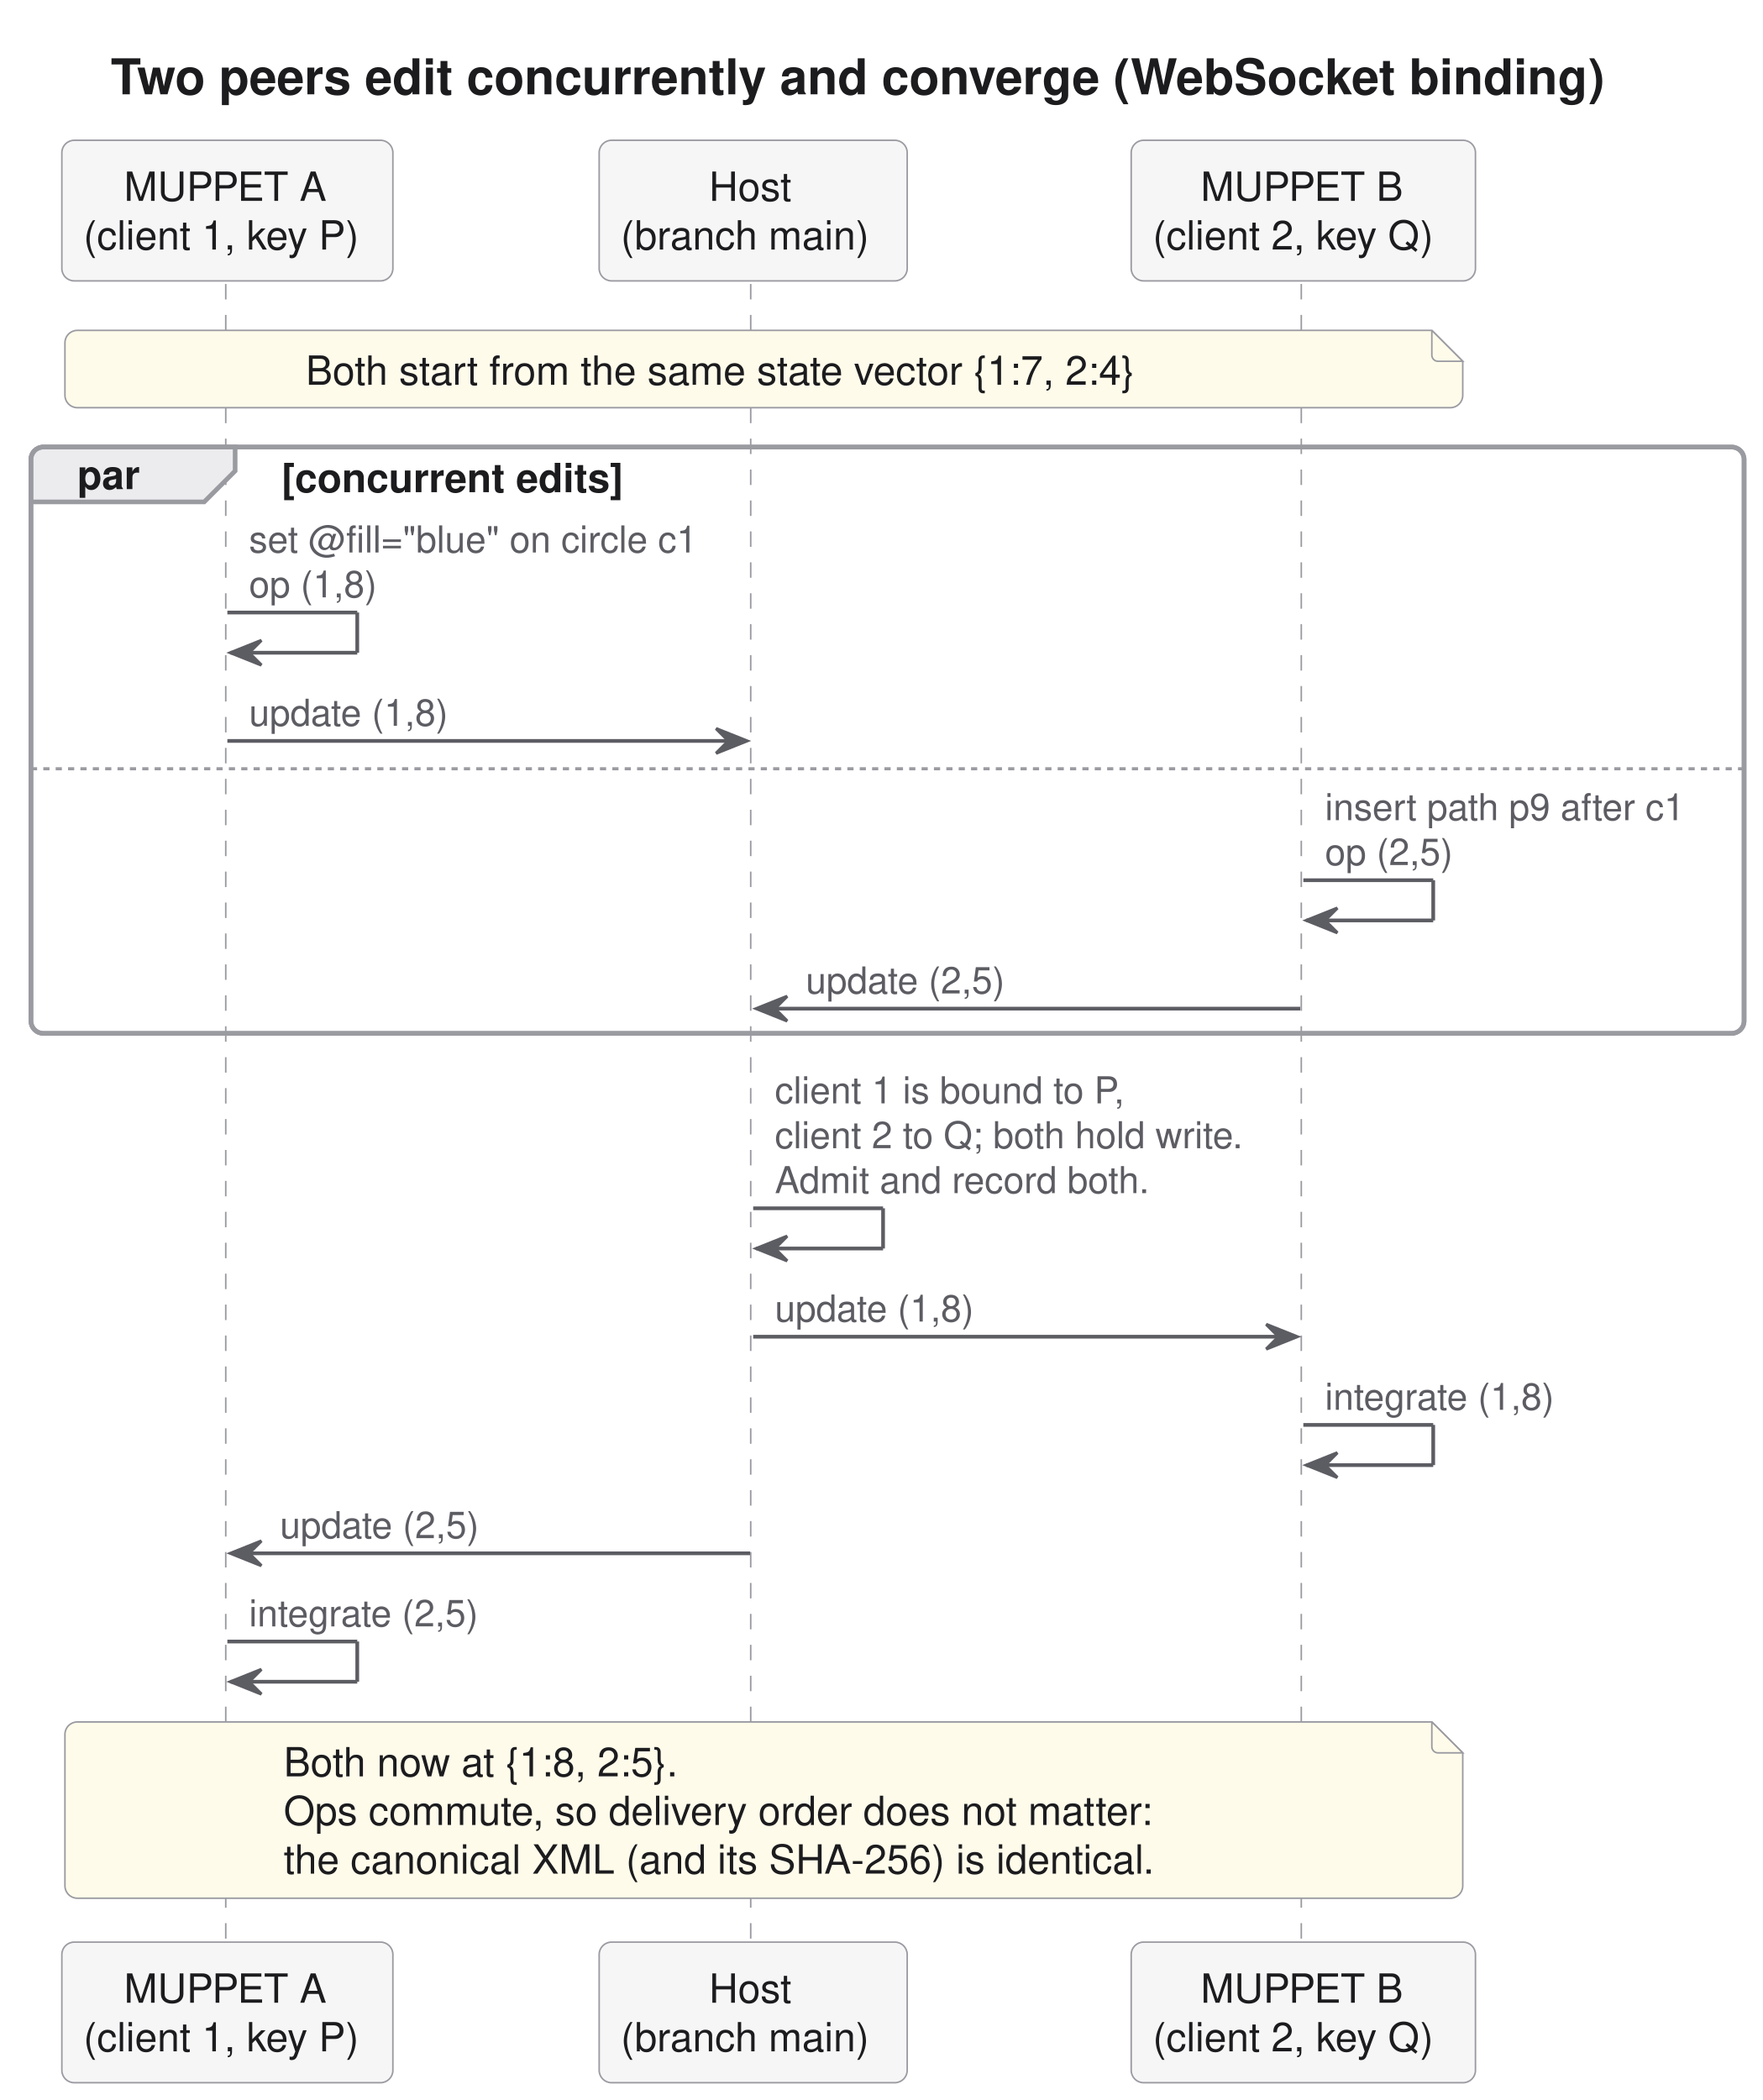
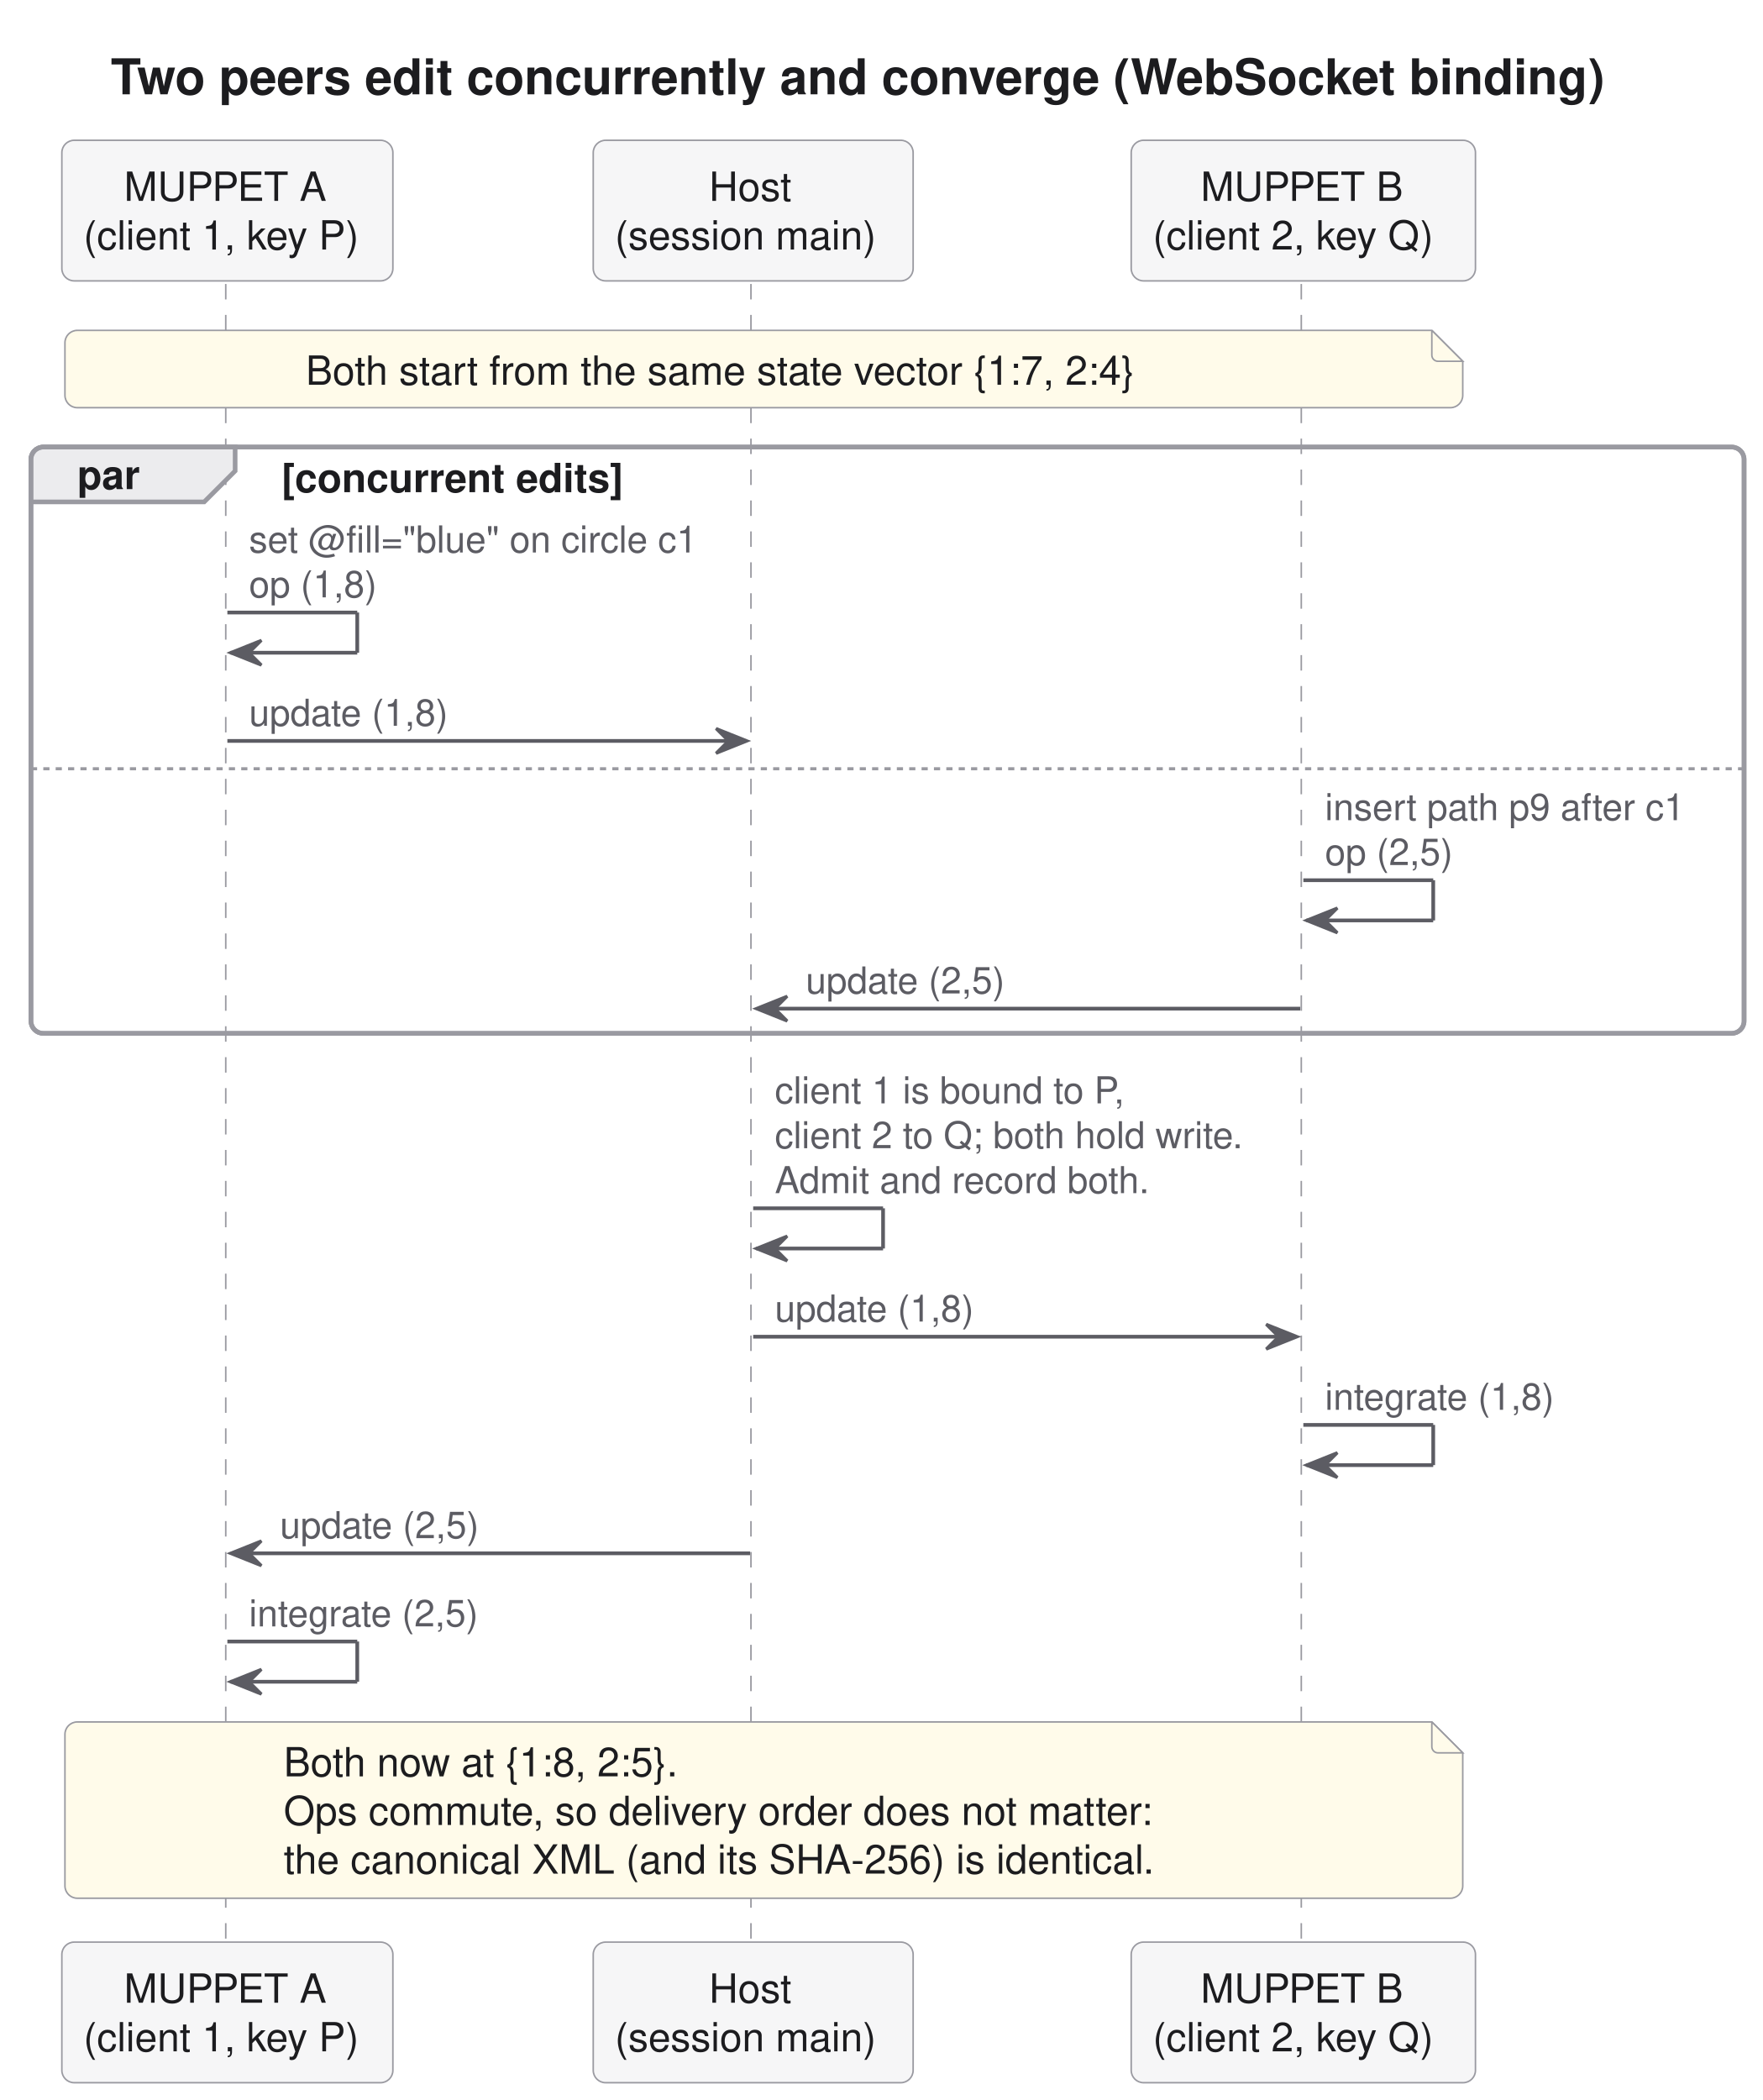
<svg xmlns="http://www.w3.org/2000/svg" contentStyleType="text/css" data-diagram-type="SEQUENCE" height="679px" preserveAspectRatio="none" style="width:570px;height:679px;" version="1.1" viewBox="0 0 570 679" width="570px" zoomAndPan="magnify">
  <defs />
  <g>
    <text fill="#1C1C1F" font-family="Helvetica" font-size="16" font-weight="bold" lengthAdjust="spacing" textLength="501.305" x="35.833" y="30.5">Two peers edit concurrently and converge (WebSocket binding)</text>
    <rect fill="none" height="189.576" rx="4" ry="4" style="stroke:#9A9AA1;stroke-width:1.5;" width="553.971" x="10" y="144.548" />
    <g>
      <rect fill="#000000" fill-opacity="0" height="537.131" width="8" x="69.522" y="91.818" />
      <line style="stroke:#9A9AA1;stroke-width:0.5;stroke-dasharray:5,5;" x1="73" x2="73" y1="91.818" y2="628.949" />
    </g>
    <g>
      <rect fill="#000000" fill-opacity="0" height="537.131" width="8" x="239.551" y="91.818" />
-       <line style="stroke:#9A9AA1;stroke-width:0.5;stroke-dasharray:5,5;" x1="242.749" x2="242.749" y1="91.818" y2="628.949" />
+       <line style="stroke:#9A9AA1;stroke-width:0.5;stroke-dasharray:5,5;" x1="242.829" x2="242.829" y1="91.818" y2="628.949" />
    </g>
    <g>
      <rect fill="#000000" fill-opacity="0" height="537.131" width="8" x="417.45" y="91.818" />
      <line style="stroke:#9A9AA1;stroke-width:0.5;stroke-dasharray:5,5;" x1="420.789" x2="420.789" y1="91.818" y2="628.949" />
    </g>
    <g class="participant participant-head" data-participant="a">
      <rect fill="#F6F6F7" height="45.459" rx="4" ry="4" style="stroke:#9A9AA1;stroke-width:0.5;" width="107.044" x="20" y="45.359" />
      <text fill="#1C1C1F" font-family="Helvetica" font-size="13" lengthAdjust="spacing" textLength="66.853" x="40.095" y="64.953">MUPPET A</text>
      <text fill="#1C1C1F" font-family="Helvetica" font-size="13" lengthAdjust="spacing" textLength="93.044" x="27" y="80.683">(client 1, key P)</text>
    </g>
    <g class="participant participant-tail" data-participant="a">
      <rect fill="#F6F6F7" height="45.459" rx="4" ry="4" style="stroke:#9A9AA1;stroke-width:0.5;" width="107.044" x="20" y="627.949" />
      <text fill="#1C1C1F" font-family="Helvetica" font-size="13" lengthAdjust="spacing" textLength="66.853" x="40.095" y="647.543">MUPPET A</text>
      <text fill="#1C1C1F" font-family="Helvetica" font-size="13" lengthAdjust="spacing" textLength="93.044" x="27" y="663.273">(client 1, key P)</text>
    </g>
    <g class="participant participant-head" data-participant="t">
-       <rect fill="#F6F6F7" height="45.459" rx="4" ry="4" style="stroke:#9A9AA1;stroke-width:0.5;" width="99.605" x="193.749" y="45.359" />
+       <rect fill="#F6F6F7" height="45.459" rx="4" ry="4" style="stroke:#9A9AA1;stroke-width:0.5;" width="103.445" x="191.829" y="45.359" />
      <text fill="#1C1C1F" font-family="Helvetica" font-size="13" lengthAdjust="spacing" textLength="28.571" x="229.266" y="64.953">Host</text>
-       <text fill="#1C1C1F" font-family="Helvetica" font-size="13" lengthAdjust="spacing" textLength="85.605" x="200.749" y="80.683">(branch main)</text>
+       <text fill="#1C1C1F" font-family="Helvetica" font-size="13" lengthAdjust="spacing" textLength="89.445" x="198.829" y="80.683">(session main)</text>
    </g>
    <g class="participant participant-tail" data-participant="t">
-       <rect fill="#F6F6F7" height="45.459" rx="4" ry="4" style="stroke:#9A9AA1;stroke-width:0.5;" width="99.605" x="193.749" y="627.949" />
+       <rect fill="#F6F6F7" height="45.459" rx="4" ry="4" style="stroke:#9A9AA1;stroke-width:0.5;" width="103.445" x="191.829" y="627.949" />
      <text fill="#1C1C1F" font-family="Helvetica" font-size="13" lengthAdjust="spacing" textLength="28.571" x="229.266" y="647.543">Host</text>
-       <text fill="#1C1C1F" font-family="Helvetica" font-size="13" lengthAdjust="spacing" textLength="85.605" x="200.749" y="663.273">(branch main)</text>
+       <text fill="#1C1C1F" font-family="Helvetica" font-size="13" lengthAdjust="spacing" textLength="89.445" x="198.829" y="663.273">(session main)</text>
    </g>
    <g class="participant participant-head" data-participant="b">
      <rect fill="#F6F6F7" height="45.459" rx="4" ry="4" style="stroke:#9A9AA1;stroke-width:0.5;" width="111.322" x="365.789" y="45.359" />
      <text fill="#1C1C1F" font-family="Helvetica" font-size="13" lengthAdjust="spacing" textLength="66.39" x="388.255" y="64.953">MUPPET B</text>
      <text fill="#1C1C1F" font-family="Helvetica" font-size="13" lengthAdjust="spacing" textLength="97.322" x="372.789" y="80.683">(client 2, key Q)</text>
    </g>
    <g class="participant participant-tail" data-participant="b">
      <rect fill="#F6F6F7" height="45.459" rx="4" ry="4" style="stroke:#9A9AA1;stroke-width:0.5;" width="111.322" x="365.789" y="627.949" />
      <text fill="#1C1C1F" font-family="Helvetica" font-size="13" lengthAdjust="spacing" textLength="66.39" x="388.255" y="647.543">MUPPET B</text>
      <text fill="#1C1C1F" font-family="Helvetica" font-size="13" lengthAdjust="spacing" textLength="97.322" x="372.789" y="663.273">(client 2, key Q)</text>
    </g>
    <path d="M21,110.818 L21,127.818 A4,4 0 0 0 25,131.818 L469,131.818 A4,4 0 0 0 473,127.818 L473,116.818 L463,106.818 L25,106.818 A4,4 0 0 0 21,110.818" fill="#FFFBEA" style="stroke:#9A9AA1;stroke-width:0.5;" />
    <path d="M463,106.818 L463,114.818 A2,2 0 0 0 465,116.818 L473,116.818 L463,106.818" fill="#FFFBEA" style="stroke:#9A9AA1;stroke-width:0.5;" />
    <text fill="#1C1C1F" font-family="Helvetica" font-size="13" lengthAdjust="spacing" textLength="287.377" x="98.867" y="124.412">Both start from the same state vector {1:7, 2:4}</text>
    <path d="M14,144.548 L76.036,144.548 L76.036,152.277 L66.036,162.277 L10,162.277 L10,148.548 A4,4 0 0 1 14,144.548" fill="#ECECEE" style="stroke:#9A9AA1;stroke-width:1.5;" />
    <rect fill="none" height="189.576" rx="4" ry="4" style="stroke:#9A9AA1;stroke-width:1.5;" width="553.971" x="10" y="144.548" />
    <text fill="#1C1C1F" font-family="Helvetica" font-size="13" font-weight="bold" lengthAdjust="spacing" textLength="21.036" x="25" y="158.142">par</text>
    <text fill="#1C1C1F" font-family="Helvetica" font-size="13" font-weight="bold" lengthAdjust="spacing" textLength="115.026" x="91.036" y="159.142">[concurrent edits]</text>
    <g class="message" data-participant-1="a" data-participant-2="a">
      <line style="stroke:#5C5C63;stroke-width:1.2;" x1="73.522" x2="115.522" y1="198.046" y2="198.046" />
      <line style="stroke:#5C5C63;stroke-width:1.2;" x1="115.522" x2="115.522" y1="198.046" y2="211.046" />
      <line style="stroke:#5C5C63;stroke-width:1.2;" x1="74.522" x2="115.522" y1="211.046" y2="211.046" />
      <polygon fill="#5C5C63" points="84.522,207.046,74.522,211.046,84.522,215.046,80.522,211.046" style="stroke:#5C5C63;stroke-width:1;" />
      <text fill="#5C5C63" font-family="Helvetica" font-size="12" lengthAdjust="spacing" textLength="156.029" x="80.522" y="178.632">set @fill="blue" on circle c1</text>
      <text fill="#5C5C63" font-family="Helvetica" font-size="12" lengthAdjust="spacing" textLength="42.434" x="80.522" y="193.151">op (1,8)</text>
    </g>
    <g class="message" data-participant-1="a" data-participant-2="t">
      <polygon fill="#5C5C63" points="231.551,235.565,241.551,239.565,231.551,243.565,235.551,239.565" style="stroke:#5C5C63;stroke-width:1;" />
      <line style="stroke:#5C5C63;stroke-width:1.2;" x1="73.522" x2="237.551" y1="239.565" y2="239.565" />
      <text fill="#5C5C63" font-family="Helvetica" font-size="12" lengthAdjust="spacing" textLength="67.342" x="80.522" y="234.671">update (1,8)</text>
    </g>
    <line style="stroke:#9A9AA1;stroke-width:1;stroke-dasharray:2,2;" x1="10" x2="563.971" y1="248.565" y2="248.565" />
    <g class="message" data-participant-1="b" data-participant-2="b">
      <line style="stroke:#5C5C63;stroke-width:1.2;" x1="421.45" x2="463.45" y1="284.604" y2="284.604" />
      <line style="stroke:#5C5C63;stroke-width:1.2;" x1="463.45" x2="463.45" y1="284.604" y2="297.604" />
      <line style="stroke:#5C5C63;stroke-width:1.2;" x1="422.45" x2="463.45" y1="297.604" y2="297.604" />
      <polygon fill="#5C5C63" points="432.45,293.604,422.45,297.604,432.45,301.604,428.45,297.604" style="stroke:#5C5C63;stroke-width:1;" />
      <text fill="#5C5C63" font-family="Helvetica" font-size="12" lengthAdjust="spacing" textLength="123.522" x="428.45" y="265.19">insert path p9 after c1</text>
      <text fill="#5C5C63" font-family="Helvetica" font-size="12" lengthAdjust="spacing" textLength="44.742" x="428.45" y="279.71">op (2,5)</text>
    </g>
    <g class="message" data-participant-1="b" data-participant-2="t">
      <polygon fill="#5C5C63" points="254.551,322.124,244.551,326.124,254.551,330.124,250.551,326.124" style="stroke:#5C5C63;stroke-width:1;" />
      <line style="stroke:#5C5C63;stroke-width:1.2;" x1="248.551" x2="420.45" y1="326.124" y2="326.124" />
      <text fill="#5C5C63" font-family="Helvetica" font-size="12" lengthAdjust="spacing" textLength="69.65" x="260.551" y="321.229">update (2,5)</text>
    </g>
    <g class="message" data-participant-1="t" data-participant-2="t">
      <line style="stroke:#5C5C63;stroke-width:1.2;" x1="243.551" x2="285.551" y1="390.683" y2="390.683" />
      <line style="stroke:#5C5C63;stroke-width:1.2;" x1="285.551" x2="285.551" y1="390.683" y2="403.683" />
      <line style="stroke:#5C5C63;stroke-width:1.2;" x1="244.551" x2="285.551" y1="403.683" y2="403.683" />
      <polygon fill="#5C5C63" points="254.551,399.683,244.551,403.683,254.551,407.683,250.551,403.683" style="stroke:#5C5C63;stroke-width:1;" />
      <text fill="#5C5C63" font-family="Helvetica" font-size="12" lengthAdjust="spacing" textLength="119.994" x="250.551" y="356.749">client 1 is bound to P,</text>
      <text fill="#5C5C63" font-family="Helvetica" font-size="12" lengthAdjust="spacing" textLength="163.898" x="250.551" y="371.269">client 2 to Q; both hold write.</text>
      <text fill="#5C5C63" font-family="Helvetica" font-size="12" lengthAdjust="spacing" textLength="130.723" x="250.551" y="385.788">Admit and record both.</text>
    </g>
    <g class="message" data-participant-1="t" data-participant-2="b">
      <polygon fill="#5C5C63" points="409.45,428.202,419.45,432.202,409.45,436.202,413.45,432.202" style="stroke:#5C5C63;stroke-width:1;" />
      <line style="stroke:#5C5C63;stroke-width:1.2;" x1="243.551" x2="415.45" y1="432.202" y2="432.202" />
      <text fill="#5C5C63" font-family="Helvetica" font-size="12" lengthAdjust="spacing" textLength="67.342" x="250.551" y="427.308">update (1,8)</text>
    </g>
    <g class="message" data-participant-1="b" data-participant-2="b">
      <line style="stroke:#5C5C63;stroke-width:1.2;" x1="421.45" x2="463.45" y1="460.722" y2="460.722" />
      <line style="stroke:#5C5C63;stroke-width:1.2;" x1="463.45" x2="463.45" y1="460.722" y2="473.722" />
      <line style="stroke:#5C5C63;stroke-width:1.2;" x1="422.45" x2="463.45" y1="473.722" y2="473.722" />
      <polygon fill="#5C5C63" points="432.45,469.722,422.45,473.722,432.45,477.722,428.45,473.722" style="stroke:#5C5C63;stroke-width:1;" />
      <text fill="#5C5C63" font-family="Helvetica" font-size="12" lengthAdjust="spacing" textLength="78.346" x="428.45" y="455.827">integrate (1,8)</text>
    </g>
    <g class="message" data-participant-1="t" data-participant-2="a">
      <polygon fill="#5C5C63" points="84.522,498.241,74.522,502.241,84.522,506.241,80.522,502.241" style="stroke:#5C5C63;stroke-width:1;" />
      <line style="stroke:#5C5C63;stroke-width:1.2;" x1="78.522" x2="242.551" y1="502.241" y2="502.241" />
      <text fill="#5C5C63" font-family="Helvetica" font-size="12" lengthAdjust="spacing" textLength="69.65" x="90.522" y="497.347">update (2,5)</text>
    </g>
    <g class="message" data-participant-1="a" data-participant-2="a">
      <line style="stroke:#5C5C63;stroke-width:1.2;" x1="73.522" x2="115.522" y1="530.761" y2="530.761" />
      <line style="stroke:#5C5C63;stroke-width:1.2;" x1="115.522" x2="115.522" y1="530.761" y2="543.761" />
      <line style="stroke:#5C5C63;stroke-width:1.2;" x1="74.522" x2="115.522" y1="543.761" y2="543.761" />
      <polygon fill="#5C5C63" points="84.522,539.761,74.522,543.761,84.522,547.761,80.522,543.761" style="stroke:#5C5C63;stroke-width:1;" />
      <text fill="#5C5C63" font-family="Helvetica" font-size="12" lengthAdjust="spacing" textLength="80.654" x="80.522" y="525.866">integrate (2,5)</text>
    </g>
    <path d="M21,560.761 L21,609.761 A4,4 0 0 0 25,613.761 L469,613.761 A4,4 0 0 0 473,609.761 L473,566.761 L463,556.761 L25,556.761 A4,4 0 0 0 21,560.761" fill="#FFFBEA" style="stroke:#9A9AA1;stroke-width:0.5;" />
    <path d="M463,556.761 L463,564.761 A2,2 0 0 0 465,566.761 L473,566.761 L463,556.761" fill="#FFFBEA" style="stroke:#9A9AA1;stroke-width:0.5;" />
    <text fill="#1C1C1F" font-family="Helvetica" font-size="13" lengthAdjust="spacing" textLength="135.757" x="91.729" y="574.355">Both now at {1:8, 2:5}.</text>
    <text fill="#1C1C1F" font-family="Helvetica" font-size="13" lengthAdjust="spacing" textLength="301.653" x="91.729" y="590.084">Ops commute, so delivery order does not matter:</text>
    <text fill="#1C1C1F" font-family="Helvetica" font-size="13" lengthAdjust="spacing" textLength="300.911" x="91.729" y="605.813">the canonical XML (and its SHA-256) is identical.</text>
  </g>
</svg>
